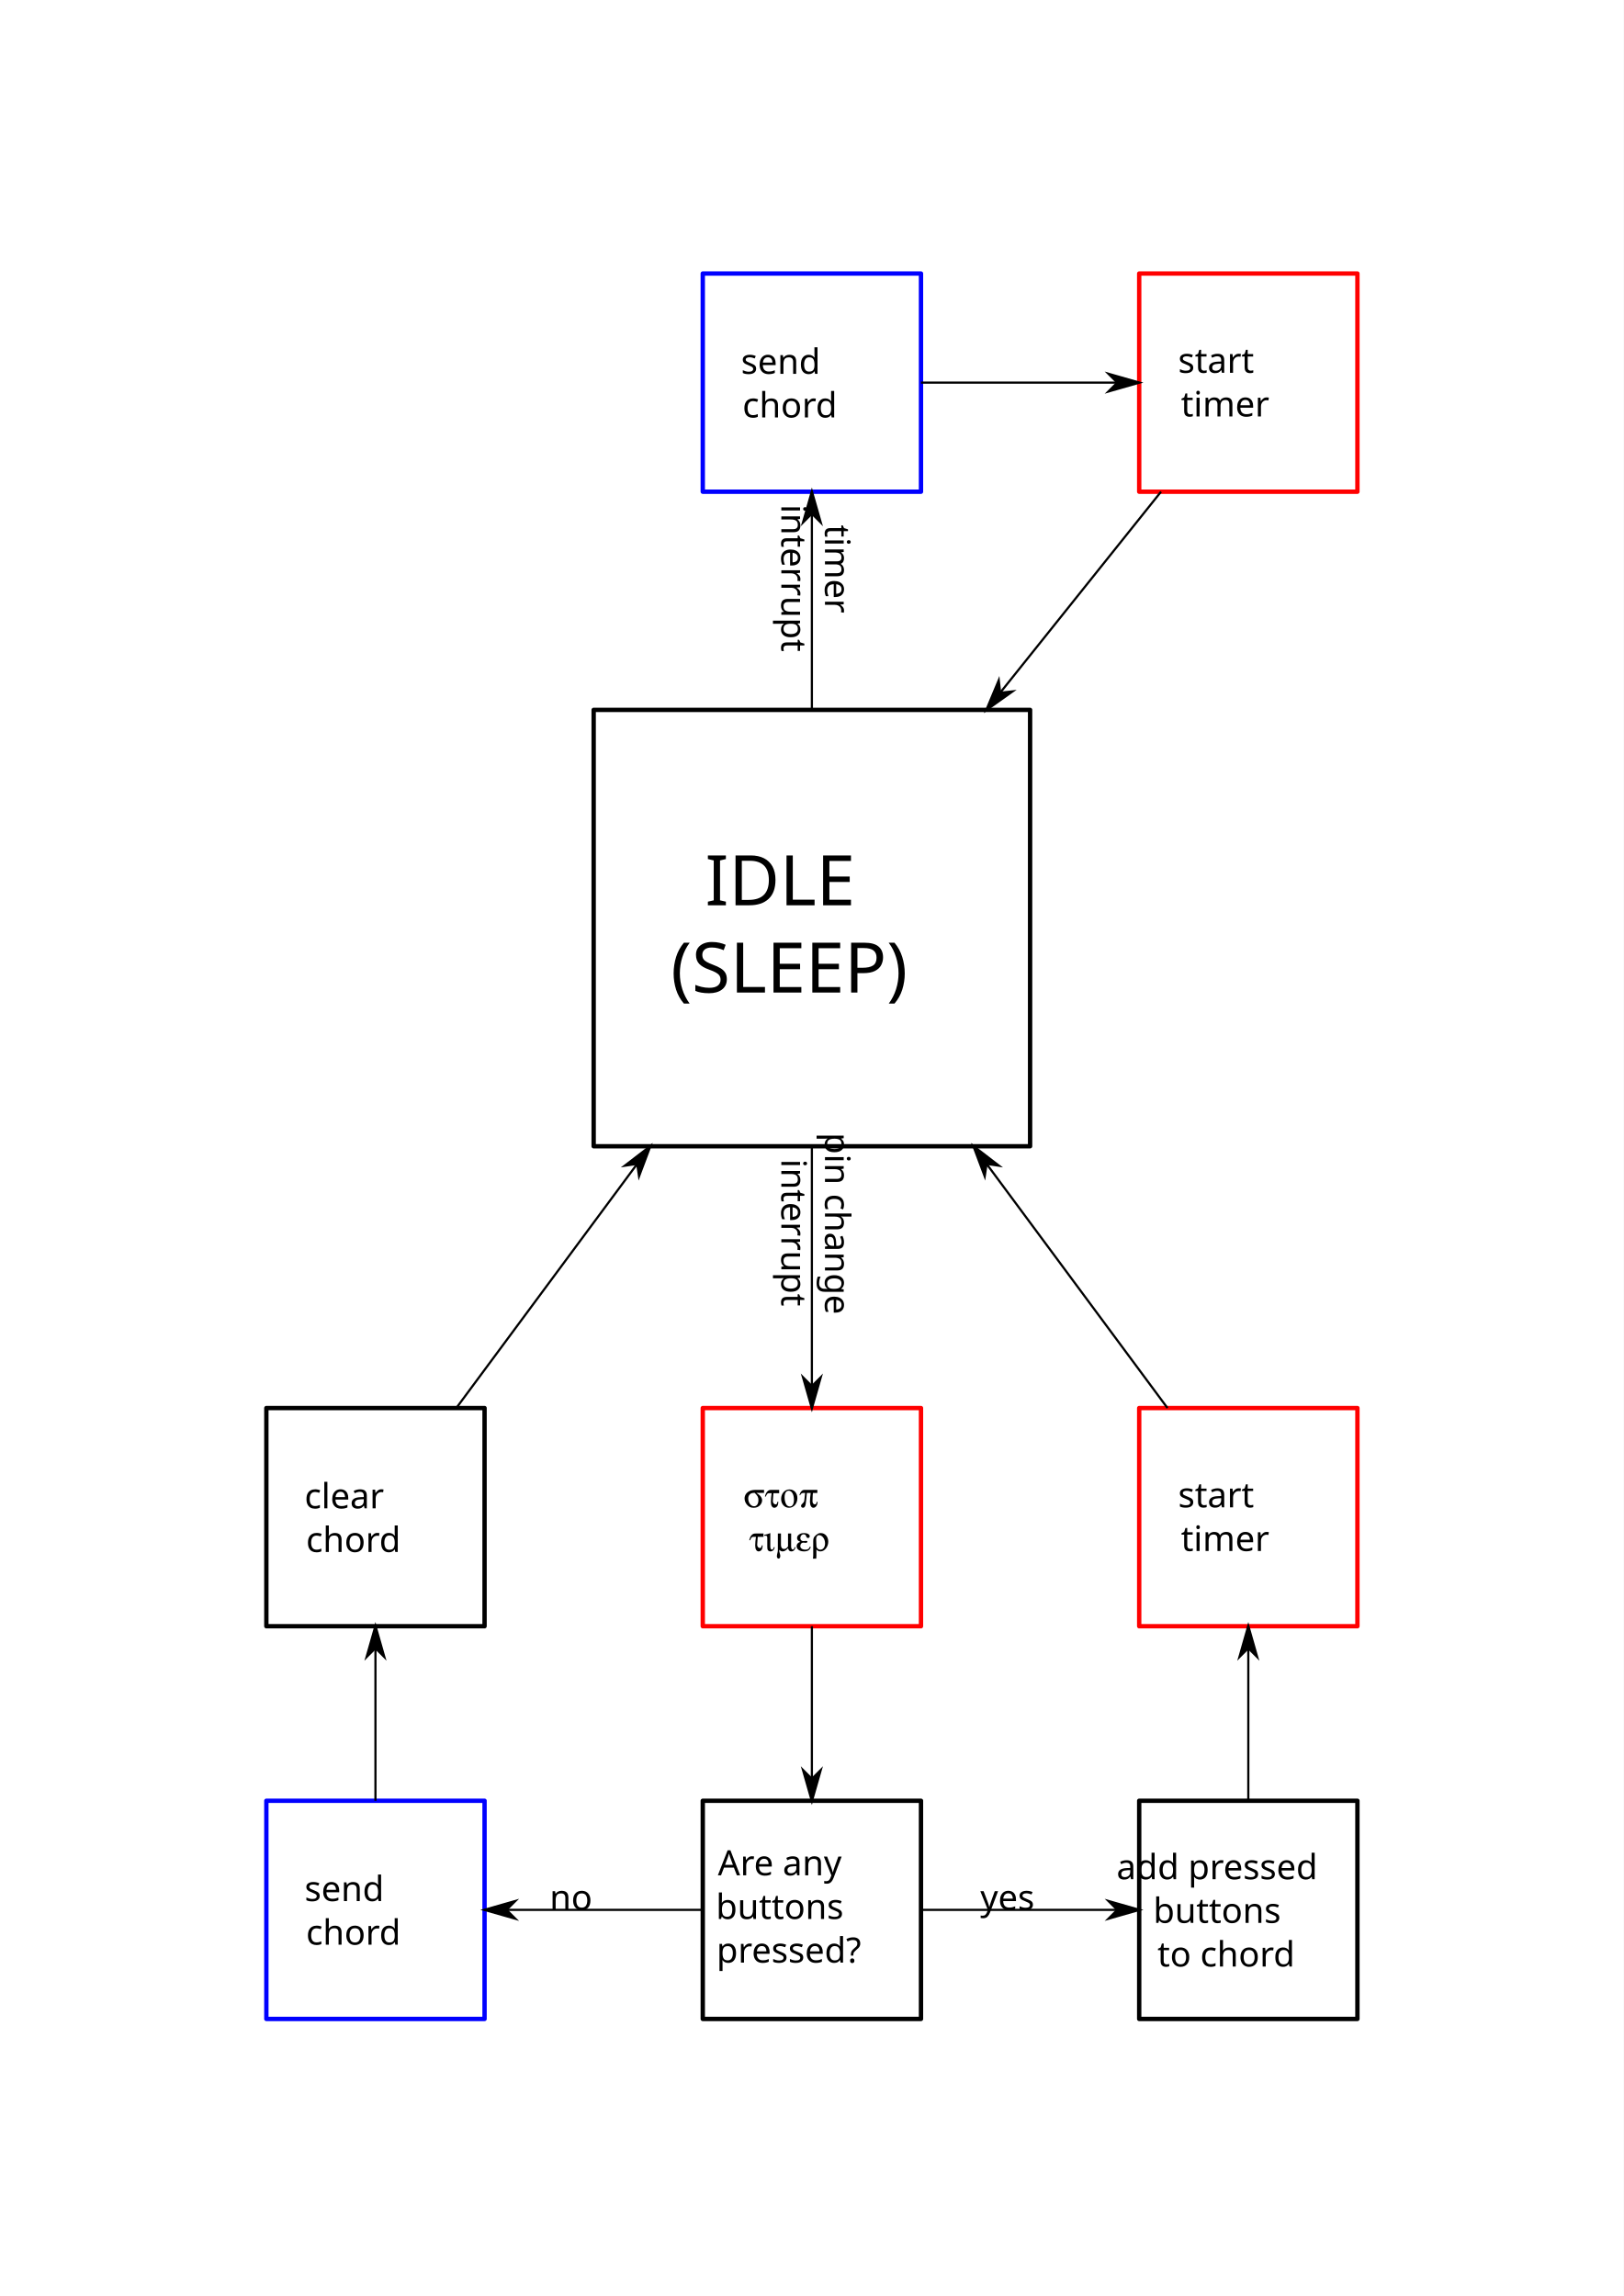
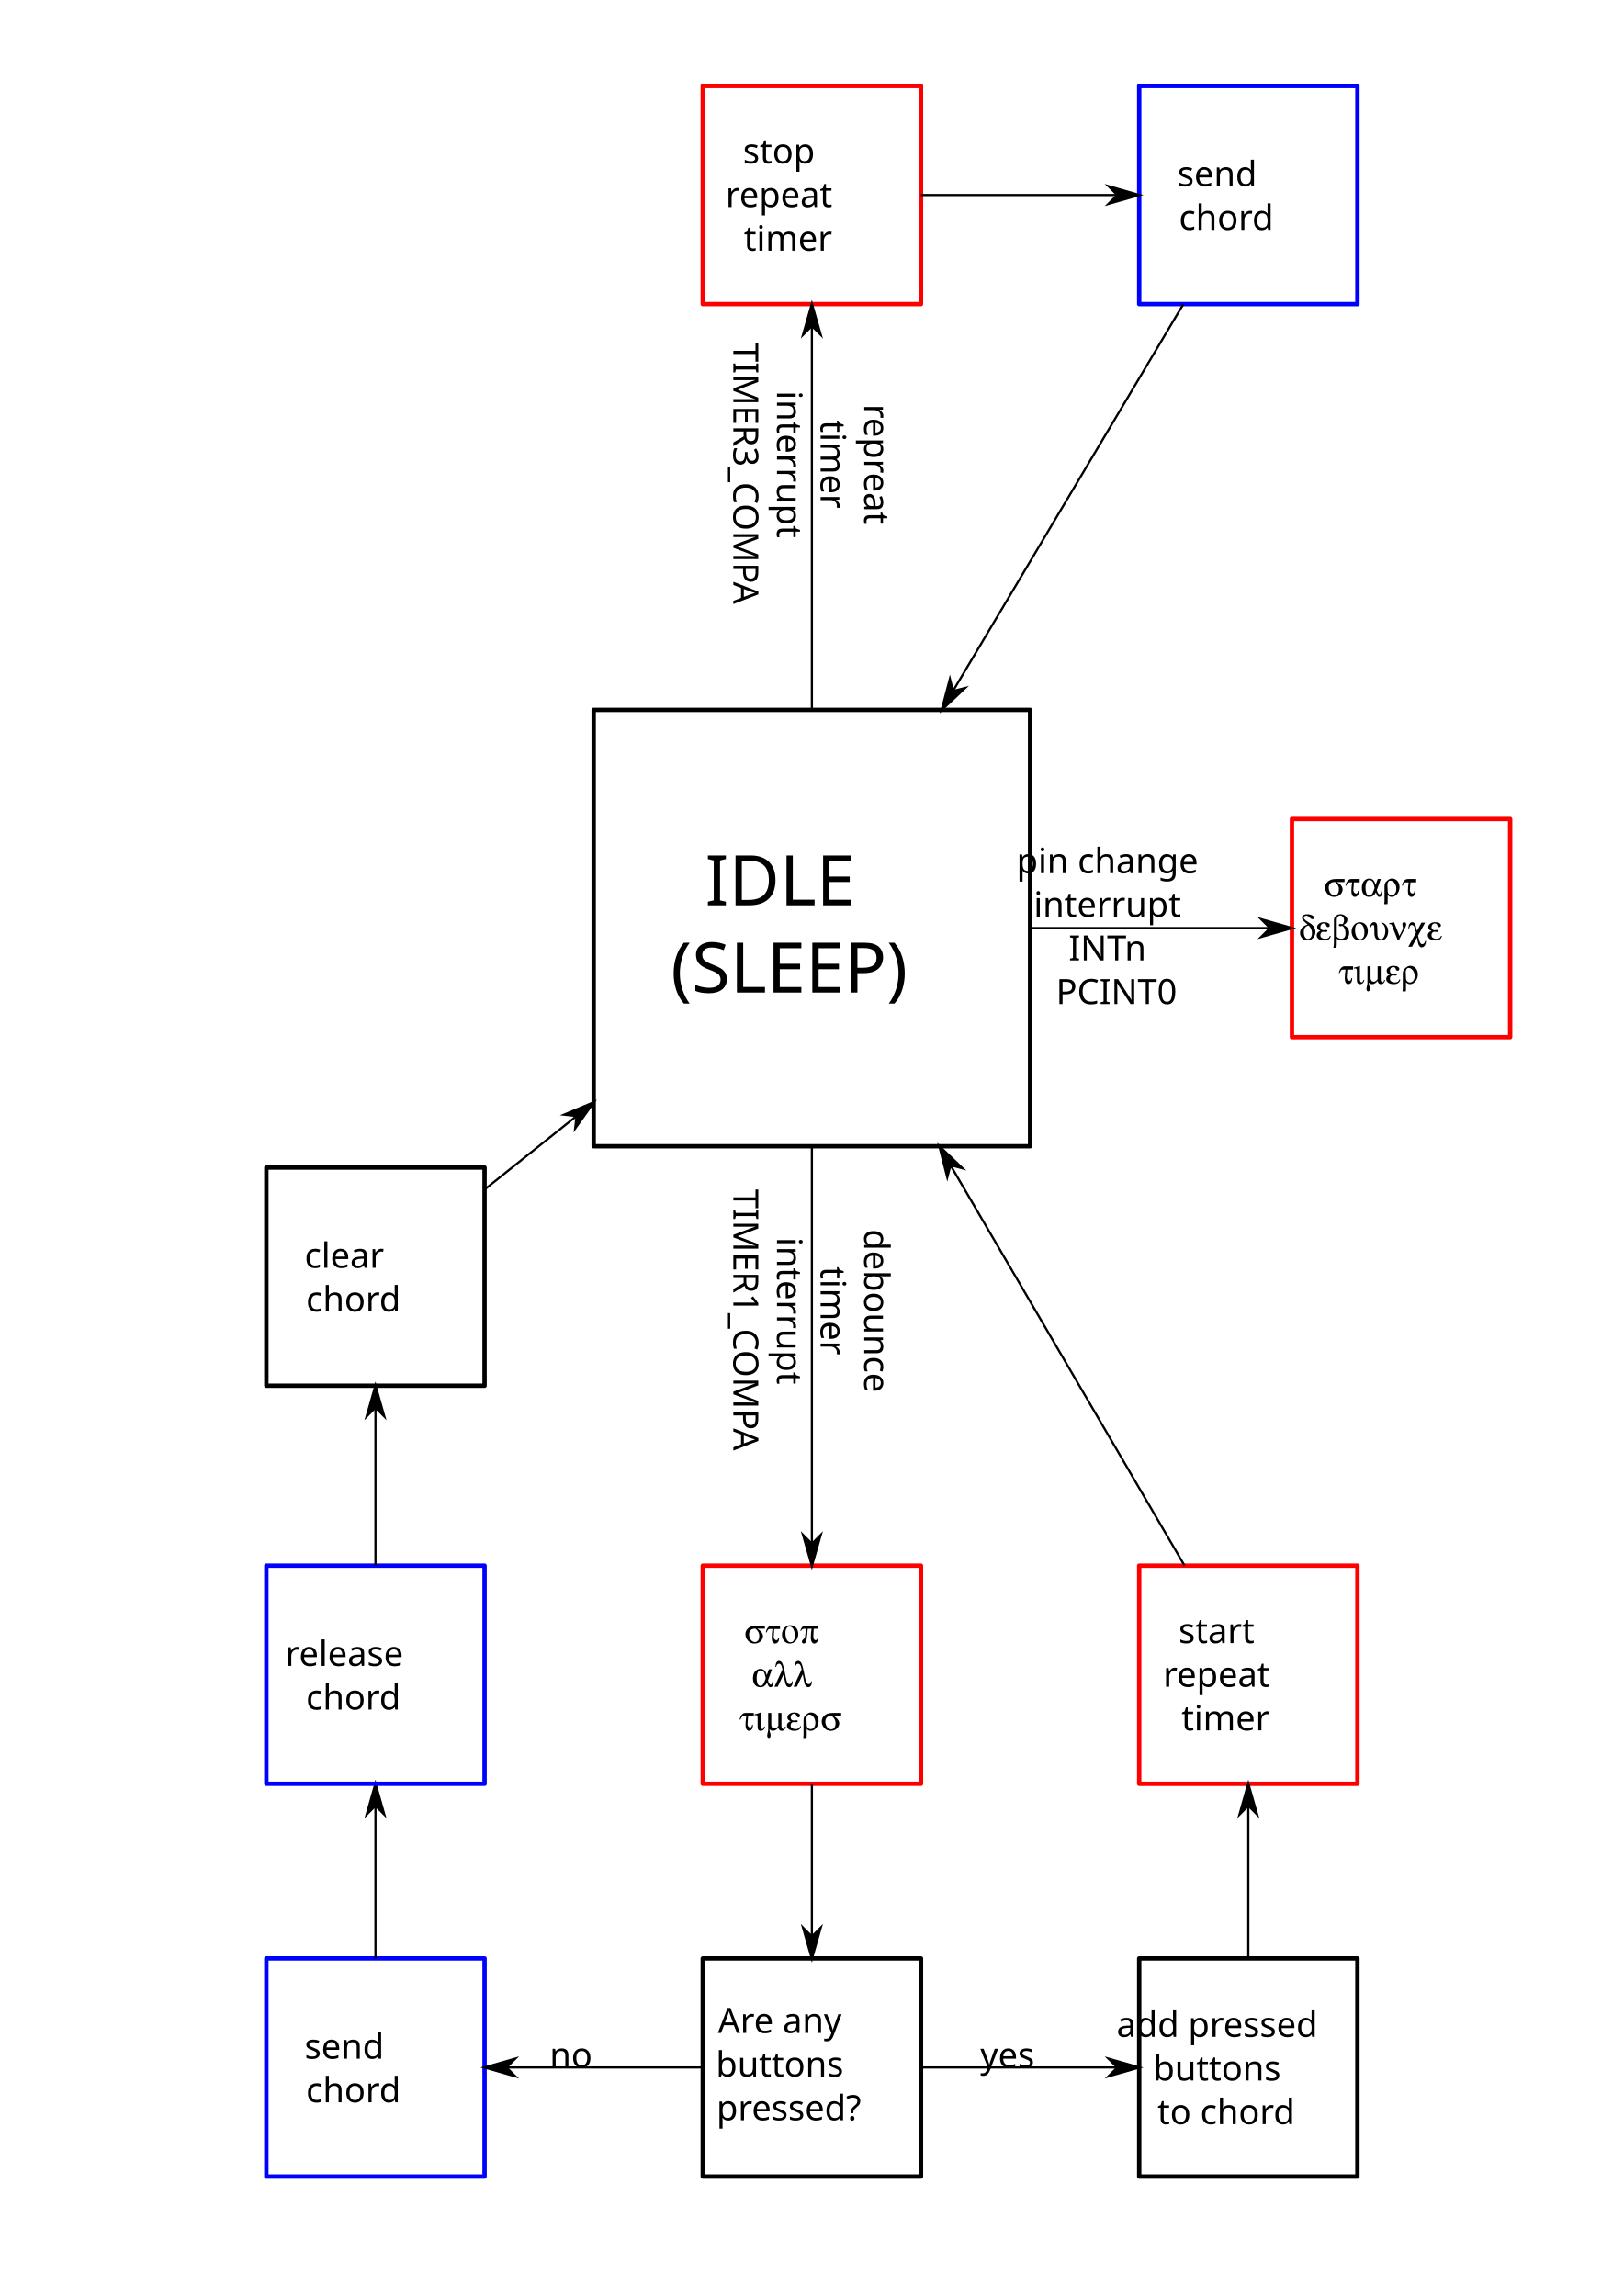
<svg xmlns="http://www.w3.org/2000/svg" width="744.09" height="1052.36" id="svg2" version="1.1">
  <defs id="defs4">
+     <marker orient="auto" refY="0.0" refX="0.0" id="Arrow1Lend" style="overflow:visible;">
+       <path id="path3983" d="M 0.0,0.0 L 5.0,-5.0 L -12.5,0.0 L 5.0,5.0 L 0.0,0.0 z " style="fill-rule:evenodd;stroke:#000000;stroke-width:1.0pt;" transform="scale(0.8) rotate(180) translate(12.5,0)" />
+     </marker>
    <marker orient="auto" refY="0" refX="0" id="Arrow1Lstart" style="overflow:visible">
      <path id="path4001" d="M 0,0 5,-5 -12.5,0 5,5 0,0 z" style="fill-rule:evenodd;stroke:#000000;stroke-width:1pt" transform="matrix(0.8,0,0,0.8,10,0)" />
    </marker>
  </defs>
  <g id="layer1" transform="translate(0,-0.00218262)">
-     <rect style="fill:#ffffff;fill-opacity:1;stroke:none" id="rect7393" width="744.09" height="1052.36" x="0" y="0.002" />
+     <rect style="fill:#ffffff;stroke:none;stroke-width:0;stroke-linecap:round;stroke-linejoin:round;stroke-miterlimit:4;stroke-opacity:1;stroke-dasharray:none;fill-opacity:1" id="rect4440" width="788.743" height="1108.926" x="-23.428" y="-40.948" transform="translate(0,0.00218262)" />
    <rect style="fill:none;stroke:#000000;stroke-width:2;stroke-linecap:round;stroke-linejoin:round;stroke-miterlimit:4;stroke-opacity:1;stroke-dasharray:none" id="rect2985" width="200" height="200" x="272.059" y="325.376" />
-     <rect y="645.375" x="322.059" height="100" width="100" id="rect3763" style="fill:none;stroke:#ff0000;stroke-width:2;stroke-linecap:round;stroke-linejoin:round;stroke-miterlimit:4;stroke-opacity:1;stroke-dasharray:none" />
-     <rect style="fill:none;stroke:#000000;stroke-width:2;stroke-linecap:round;stroke-linejoin:round;stroke-miterlimit:4;stroke-opacity:1;stroke-dasharray:none" id="rect3769" width="100" height="100" x="322.059" y="825.376" />
-     <rect y="825.376" x="522.06" height="100" width="100" id="rect3771" style="fill:none;stroke:#000000;stroke-width:2;stroke-linecap:round;stroke-linejoin:round;stroke-miterlimit:4;stroke-opacity:1;stroke-dasharray:none" />
-     <rect y="825.376" x="122.06" height="100" width="100" id="rect3773" style="fill:none;stroke:#0000ff;stroke-width:2;stroke-linecap:round;stroke-linejoin:round;stroke-miterlimit:4;stroke-opacity:1;stroke-dasharray:none" />
-     <rect style="fill:none;stroke:#000000;stroke-width:2;stroke-linecap:round;stroke-linejoin:round;stroke-miterlimit:4;stroke-opacity:1;stroke-dasharray:none" id="rect3775" width="100" height="100" x="122.06" y="645.376" />
-     <rect style="fill:none;stroke:#ff0000;stroke-width:2;stroke-linecap:round;stroke-linejoin:round;stroke-miterlimit:4;stroke-opacity:1;stroke-dasharray:none" id="rect3777" width="100" height="100" x="522.06" y="645.376" />
-     <rect style="fill:none;stroke:#0000ff;stroke-width:2;stroke-linecap:round;stroke-linejoin:round;stroke-miterlimit:4;stroke-opacity:1;stroke-dasharray:none" id="rect3779" width="100" height="100" x="322.059" y="125.376" />
-     <rect y="125.376" x="522.06" height="100" width="100" id="rect3781" style="fill:none;stroke:#ff0000;stroke-width:2;stroke-linecap:round;stroke-linejoin:round;stroke-miterlimit:4;stroke-opacity:1;stroke-dasharray:none" />
-     <path style="fill:none;stroke:#000000;stroke-width:1px;stroke-linecap:butt;stroke-linejoin:miter;stroke-opacity:1;marker-start:url(#Arrow1Lstart)" d="m 522.06,175.376 -100,0" id="path6875" />
-     <path style="fill:none;stroke:#000000;stroke-width:1px;stroke-linecap:butt;stroke-linejoin:miter;stroke-opacity:1;marker-start:url(#Arrow1Lstart)" d="m 372.059,225.376 0,100" id="path6877" />
-     <path style="fill:none;stroke:#000000;stroke-width:1px;stroke-linecap:butt;stroke-linejoin:miter;stroke-opacity:1;marker-start:url(#Arrow1Lstart)" d="m 446.133,525.376 88.889,120.001" id="path6879" />
-     <path style="fill:none;stroke:#000000;stroke-width:1px;stroke-linecap:butt;stroke-linejoin:miter;stroke-opacity:1;marker-start:url(#Arrow1Lstart)" d="m 572.06,745.376 0,80" id="path6881" />
-     <path style="fill:none;stroke:#000000;stroke-width:1px;stroke-linecap:butt;stroke-linejoin:miter;stroke-opacity:1;marker-start:url(#Arrow1Lstart)" d="m 522.06,875.376 -100,0" id="path6883" />
-     <path style="fill:none;stroke:#000000;stroke-width:1px;stroke-linecap:butt;stroke-linejoin:miter;stroke-opacity:1;marker-start:url(#Arrow1Lstart)" d="m 372.059,825.376 0,-80" id="path6885" />
-     <path style="fill:none;stroke:#000000;stroke-width:1px;stroke-linecap:butt;stroke-linejoin:miter;stroke-opacity:1;marker-start:url(#Arrow1Lstart)" d="m 372.059,645.375 0,-120" id="path6889" />
-     <path style="fill:none;stroke:#000000;stroke-width:1px;stroke-linecap:butt;stroke-linejoin:miter;stroke-opacity:1;marker-start:url(#Arrow1Lstart)" d="M 297.986,525.376 209.096,645.376" id="path6891" />
-     <path style="fill:none;stroke:#000000;stroke-width:1px;stroke-linecap:butt;stroke-linejoin:miter;stroke-opacity:1;marker-start:url(#Arrow1Lstart)" d="m 172.06,745.376 0,80" id="path6893" />
-     <path style="fill:none;stroke:#000000;stroke-width:1px;stroke-linecap:butt;stroke-linejoin:miter;stroke-opacity:1;marker-start:url(#Arrow1Lstart)" d="m 222.06,875.376 100,0" id="path6895" />
-     <path style="fill:none;stroke:#000000;stroke-width:1px;stroke-linecap:butt;stroke-linejoin:miter;stroke-opacity:1;marker-start:url(#Arrow1Lstart)" d="m 452.059,325.376 80,-100" id="path6897" />
-     <text xml:space="preserve" style="font-size:16px;font-style:normal;font-variant:normal;font-weight:normal;font-stretch:normal;text-align:center;line-height:125%;letter-spacing:0px;word-spacing:0px;text-anchor:middle;fill:#000000;fill-opacity:1;stroke:none;font-family:Symbol;-inkscape-font-specification:Symbol" x="371.852" y="690.879" id="text7265">
-       <tspan id="tspan7267" x="371.852" y="690.879">stop</tspan>
-       <tspan x="371.852" y="710.879" id="tspan7269">timer</tspan>
+     <rect y="717.612" x="322.059" height="100" width="100" id="rect3763" style="fill:none;stroke:#ff0000;stroke-width:2;stroke-linecap:round;stroke-linejoin:round;stroke-miterlimit:4;stroke-opacity:1;stroke-dasharray:none" />
+     <rect style="fill:none;stroke:#000000;stroke-width:2;stroke-linecap:round;stroke-linejoin:round;stroke-miterlimit:4;stroke-opacity:1;stroke-dasharray:none" id="rect3769" width="100" height="100" x="322.059" y="897.612" />
+     <rect y="897.612" x="522.06" height="100" width="100" id="rect3771" style="fill:none;stroke:#000000;stroke-width:2;stroke-linecap:round;stroke-linejoin:round;stroke-miterlimit:4;stroke-opacity:1;stroke-dasharray:none" />
+     <rect y="897.612" x="122.06" height="100" width="100" id="rect3773" style="fill:none;stroke:#0000ff;stroke-width:2;stroke-linecap:round;stroke-linejoin:round;stroke-miterlimit:4;stroke-opacity:1;stroke-dasharray:none" />
+     <rect style="fill:none;stroke:#000000;stroke-width:2;stroke-linecap:round;stroke-linejoin:round;stroke-miterlimit:4;stroke-opacity:1;stroke-dasharray:none" id="rect3775" width="100" height="100" x="122.06" y="535.14" />
+     <rect style="fill:none;stroke:#ff0000;stroke-width:2;stroke-linecap:round;stroke-linejoin:round;stroke-miterlimit:4;stroke-opacity:1;stroke-dasharray:none" id="rect3777" width="100" height="100" x="522.06" y="717.613" />
+     <rect style="fill:none;stroke:#ff0000;stroke-width:2;stroke-linecap:round;stroke-linejoin:round;stroke-miterlimit:4;stroke-opacity:1;stroke-dasharray:none;fill-opacity:1" id="rect3779" width="100" height="100" x="322.059" y="39.376" />
+     <rect y="39.376" x="522.06" height="100" width="100" id="rect3781" style="fill:none;stroke:#0000ff;stroke-width:2;stroke-linecap:round;stroke-linejoin:round;stroke-miterlimit:4;stroke-opacity:1;stroke-dasharray:none" />
+     <path style="fill:none;stroke:#000000;stroke-width:1px;stroke-linecap:butt;stroke-linejoin:miter;stroke-opacity:1;marker-start:url(#Arrow1Lstart)" d="m 522.06,89.376 -100,0" id="path6875" />
+     <path style="fill:none;stroke:#000000;stroke-width:1px;stroke-linecap:butt;stroke-linejoin:miter;stroke-opacity:1;marker-start:url(#Arrow1Lstart)" d="m 372.059,139.376 0,186" id="path6877" />
+     <path style="fill:none;stroke:#000000;stroke-width:1px;stroke-linecap:butt;stroke-linejoin:miter;stroke-opacity:1;marker-start:url(#Arrow1Lstart)" d="M 430.498,525.376 542.84,717.613" id="path6879" />
+     <path style="fill:none;stroke:#000000;stroke-width:1px;stroke-linecap:butt;stroke-linejoin:miter;stroke-opacity:1;marker-start:url(#Arrow1Lstart)" d="m 572.06,817.613 0,80" id="path6881" />
+     <path style="fill:none;stroke:#000000;stroke-width:1px;stroke-linecap:butt;stroke-linejoin:miter;stroke-opacity:1;marker-start:url(#Arrow1Lstart)" d="m 522.06,947.612 -100,0" id="path6883" />
+     <path style="fill:none;stroke:#000000;stroke-width:1px;stroke-linecap:butt;stroke-linejoin:miter;stroke-opacity:1;marker-start:url(#Arrow1Lstart)" d="m 372.059,897.612 0,-80" id="path6885" />
+     <path style="fill:none;stroke:#000000;stroke-width:1px;stroke-linecap:butt;stroke-linejoin:miter;stroke-opacity:1;marker-start:url(#Arrow1Lstart)" d="m 372.059,717.612 0,-192.236" id="path6889" />
+     <path style="fill:none;stroke:#000000;stroke-width:1px;stroke-linecap:butt;stroke-linejoin:miter;stroke-opacity:1;marker-start:url(#Arrow1Lstart)" d="m 272.059,505.258 -50,39.941" id="path6891" />
+     <path style="fill:none;stroke:#000000;stroke-width:1px;stroke-linecap:butt;stroke-linejoin:miter;stroke-opacity:1;marker-start:url(#Arrow1Lstart);display:inline" d="m 172.06,817.612 0,80" id="path6893" />
+     <path style="fill:none;stroke:#000000;stroke-width:1px;stroke-linecap:butt;stroke-linejoin:miter;stroke-opacity:1;marker-start:url(#Arrow1Lstart)" d="m 222.06,947.612 100,0" id="path6895" />
+     <path style="fill:none;stroke:#000000;stroke-width:1px;stroke-linecap:butt;stroke-linejoin:miter;stroke-opacity:1;marker-start:url(#Arrow1Lstart)" d="M 431.583,325.376 542.298,139.376" id="path6897" />
+     <text xml:space="preserve" style="font-size:16px;font-style:normal;font-variant:normal;font-weight:normal;font-stretch:normal;text-align:center;line-height:125%;letter-spacing:0px;word-spacing:0px;text-anchor:middle;fill:#000000;fill-opacity:1;stroke:none;font-family:Symbol;-inkscape-font-specification:Symbol" x="372.239" y="753.115" id="text7265">
+       <tspan x="372.239" y="753.115" id="tspan7269">stop</tspan>
+       <tspan x="372.239" y="773.115" id="tspan3174">all</tspan>
+       <tspan x="372.239" y="793.115" id="tspan3176">timers</tspan>
    </text>
-     <text xml:space="preserve" style="font-size:16px;font-style:normal;font-variant:normal;font-weight:normal;font-stretch:normal;text-align:center;line-height:125%;letter-spacing:0px;word-spacing:0px;writing-mode:lr-tb;text-anchor:middle;fill:#000000;fill-opacity:1;stroke:none;font-family:Sans;-inkscape-font-specification:Sans" x="371.895" y="859.544" id="text7271">
-       <tspan id="tspan7273" x="371.895" y="859.544">Are any</tspan>
-       <tspan x="371.895" y="879.544" id="tspan7275">buttons</tspan>
-       <tspan x="371.895" y="899.544" id="tspan7277">pressed?</tspan>
+     <text xml:space="preserve" style="font-size:16px;font-style:normal;font-variant:normal;font-weight:normal;font-stretch:normal;text-align:center;line-height:125%;letter-spacing:0px;word-spacing:0px;writing-mode:lr-tb;text-anchor:middle;fill:#000000;fill-opacity:1;stroke:none;font-family:Sans;-inkscape-font-specification:Sans" x="371.895" y="931.78" id="text7271">
+       <tspan id="tspan7273" x="371.895" y="931.78">Are any</tspan>
+       <tspan x="371.895" y="951.78" id="tspan7275">buttons</tspan>
+       <tspan x="371.895" y="971.78" id="tspan7277">pressed?</tspan>
    </text>
    <text xml:space="preserve" style="font-size:12px;font-style:italic;font-weight:normal;line-height:125%;letter-spacing:0px;word-spacing:0px;fill:#000000;fill-opacity:1;stroke:none;font-family:Sans;-inkscape-font-specification:Sans Italic" x="455.714" y="813.219" id="text7279">
      <tspan id="tspan7281" x="455.714" y="813.219" />
    </text>
-     <text xml:space="preserve" style="font-size:16px;font-style:normal;font-variant:normal;font-weight:normal;font-stretch:normal;text-align:center;line-height:125%;letter-spacing:0px;word-spacing:0px;writing-mode:lr-tb;text-anchor:middle;fill:#000000;fill-opacity:1;stroke:none;font-family:Sans;-inkscape-font-specification:Sans" x="472.059" y="875.376" id="text7283">
-       <tspan id="tspan7285" x="472.059" y="875.376">yes</tspan>
+     <text xml:space="preserve" style="font-size:16px;font-style:normal;font-variant:normal;font-weight:normal;font-stretch:normal;text-align:center;line-height:125%;letter-spacing:0px;word-spacing:0px;writing-mode:lr-tb;text-anchor:middle;fill:#000000;fill-opacity:1;stroke:none;font-family:Sans;-inkscape-font-specification:Sans" x="472.059" y="947.612" id="text7283">
+       <tspan id="tspan7285" x="472.059" y="947.612">yes</tspan>
    </text>
-     <text xml:space="preserve" style="font-size:16px;font-style:normal;font-variant:normal;font-weight:normal;font-stretch:normal;text-align:center;line-height:125%;letter-spacing:0px;word-spacing:0px;writing-mode:lr-tb;text-anchor:middle;fill:#000000;fill-opacity:1;stroke:none;font-family:Sans;-inkscape-font-specification:Sans" x="272.059" y="875.376" id="text7287">
-       <tspan id="tspan7289" x="272.059" y="875.376">no</tspan>
+     <text xml:space="preserve" style="font-size:16px;font-style:normal;font-variant:normal;font-weight:normal;font-stretch:normal;text-align:center;line-height:125%;letter-spacing:0px;word-spacing:0px;writing-mode:lr-tb;text-anchor:middle;fill:#000000;fill-opacity:1;stroke:none;font-family:Sans;-inkscape-font-specification:Sans" x="272.059" y="947.612" id="text7287">
+       <tspan id="tspan7289" x="272.059" y="947.612">no</tspan>
    </text>
-     <text xml:space="preserve" style="font-size:16px;font-style:normal;font-variant:normal;font-weight:normal;font-stretch:normal;text-align:center;line-height:125%;letter-spacing:0px;word-spacing:0px;writing-mode:lr-tb;text-anchor:middle;fill:#000000;fill-opacity:1;stroke:none;font-family:Sans;-inkscape-font-specification:Sans" x="172.345" y="871.341" id="text7291">
-       <tspan id="tspan7293" x="172.345" y="871.341">send</tspan>
-       <tspan x="172.345" y="891.341" id="tspan7295">chord</tspan>
+     <text xml:space="preserve" style="font-size:16px;font-style:normal;font-variant:normal;font-weight:normal;font-stretch:normal;text-align:center;line-height:125%;letter-spacing:0px;word-spacing:0px;writing-mode:lr-tb;text-anchor:middle;fill:#000000;fill-opacity:1;stroke:none;font-family:Sans;-inkscape-font-specification:Sans" x="172.345" y="943.577" id="text7291">
+       <tspan id="tspan7293" x="172.345" y="943.577">send</tspan>
+       <tspan x="172.345" y="963.577" id="tspan3180">chord</tspan>
    </text>
-     <text xml:space="preserve" style="font-size:16px;font-style:normal;font-variant:normal;font-weight:normal;font-stretch:normal;text-align:center;line-height:125%;letter-spacing:0px;word-spacing:0px;writing-mode:lr-tb;text-anchor:middle;fill:#000000;fill-opacity:1;stroke:none;font-family:Sans;-inkscape-font-specification:Sans" x="372.345" y="171.341" id="text7297">
-       <tspan id="tspan7299" x="372.345" y="171.341">send</tspan>
-       <tspan x="372.345" y="191.341" id="tspan7301">chord</tspan>
+     <text xml:space="preserve" style="font-size:16px;font-style:normal;font-variant:normal;font-weight:normal;font-stretch:normal;text-align:center;line-height:125%;letter-spacing:0px;word-spacing:0px;writing-mode:lr-tb;text-anchor:middle;fill:#000000;fill-opacity:1;stroke:none;font-family:Sans;-inkscape-font-specification:Sans" x="572.345" y="85.341" id="text7297">
+       <tspan id="tspan7299" x="572.345" y="85.341">send</tspan>
+       <tspan x="572.345" y="105.341" id="tspan7301">chord</tspan>
    </text>
-     <text xml:space="preserve" style="font-size:16px;font-style:normal;font-variant:normal;font-weight:normal;font-stretch:normal;text-align:center;line-height:125%;letter-spacing:0px;word-spacing:0px;writing-mode:lr-tb;text-anchor:middle;fill:#000000;fill-opacity:1;stroke:none;font-family:Sans;-inkscape-font-specification:Sans" x="571.852" y="170.88" id="text7303">
-       <tspan x="571.852" y="170.88" id="tspan7307">start</tspan>
-       <tspan x="571.852" y="190.88" id="tspan7311">timer</tspan>
+     <text xml:space="preserve" style="font-size:16px;font-style:normal;font-variant:normal;font-weight:normal;font-stretch:normal;text-align:center;line-height:125%;letter-spacing:0px;word-spacing:0px;writing-mode:lr-tb;text-anchor:middle;fill:#000000;fill-opacity:1;stroke:none;font-family:Sans;-inkscape-font-specification:Sans" x="371.528" y="74.88" id="text7303">
+       <tspan x="371.528" y="74.88" id="tspan7307">stop</tspan>
+       <tspan x="371.528" y="94.88" id="tspan3194">repeat</tspan>
+       <tspan x="371.528" y="114.88" id="tspan7311">timer</tspan>
    </text>
-     <text xml:space="preserve" style="font-size:16px;font-style:normal;font-variant:normal;font-weight:normal;font-stretch:normal;text-align:center;line-height:125%;letter-spacing:0px;word-spacing:0px;writing-mode:lr-tb;text-anchor:middle;fill:#000000;fill-opacity:1;stroke:none;font-family:Sans;-inkscape-font-specification:Sans" x="571.852" y="690.88" id="text7313">
-       <tspan id="tspan7315" x="571.852" y="690.88">start</tspan>
-       <tspan x="571.852" y="710.88" id="tspan7317">timer</tspan>
+     <text xml:space="preserve" style="font-size:16px;font-style:normal;font-variant:normal;font-weight:normal;font-stretch:normal;text-align:center;line-height:125%;letter-spacing:0px;word-spacing:0px;writing-mode:lr-tb;text-anchor:middle;fill:#000000;fill-opacity:1;stroke:none;font-family:Sans;-inkscape-font-specification:Sans" x="572.06" y="753.116" id="text7313">
+       <tspan id="tspan7315" x="572.06" y="753.116">start</tspan>
+       <tspan x="572.06" y="773.116" id="tspan3186">repeat</tspan>
+       <tspan x="572.06" y="793.116" id="tspan7317">timer</tspan>
    </text>
-     <text xml:space="preserve" style="font-size:16px;font-style:normal;font-variant:normal;font-weight:normal;font-stretch:normal;text-align:center;line-height:125%;letter-spacing:0px;word-spacing:0px;writing-mode:lr-tb;text-anchor:middle;fill:#000000;fill-opacity:1;stroke:none;font-family:Sans;-inkscape-font-specification:Sans" x="172.345" y="691.341" id="text7319">
-       <tspan id="tspan7321" x="172.345" y="691.341">clear</tspan>
-       <tspan x="172.345" y="711.341" id="tspan7323">chord</tspan>
+     <text xml:space="preserve" style="font-size:16px;font-style:normal;font-variant:normal;font-weight:normal;font-stretch:normal;text-align:center;line-height:125%;letter-spacing:0px;word-spacing:0px;writing-mode:lr-tb;text-anchor:middle;fill:#000000;fill-opacity:1;stroke:none;font-family:Sans;-inkscape-font-specification:Sans" x="172.345" y="581.105" id="text7319">
+       <tspan id="tspan7321" x="172.345" y="581.105">clear</tspan>
+       <tspan x="172.345" y="601.105" id="tspan7323">chord</tspan>
    </text>
-     <text xml:space="preserve" style="font-size:16px;font-style:normal;font-variant:normal;font-weight:normal;font-stretch:normal;text-align:center;line-height:125%;letter-spacing:0px;word-spacing:0px;writing-mode:lr-tb;text-anchor:middle;fill:#000000;fill-opacity:1;stroke:none;font-family:Sans;-inkscape-font-specification:Sans" x="572.306" y="861.341" id="text7325">
-       <tspan x="572.306" y="861.341" id="tspan7329">add pressed</tspan>
-       <tspan x="572.306" y="881.341" id="tspan7335">buttons</tspan>
-       <tspan x="572.306" y="901.341" id="tspan7331">to chord</tspan>
+     <text xml:space="preserve" style="font-size:16px;font-style:normal;font-variant:normal;font-weight:normal;font-stretch:normal;text-align:center;line-height:125%;letter-spacing:0px;word-spacing:0px;writing-mode:lr-tb;text-anchor:middle;fill:#000000;fill-opacity:1;stroke:none;font-family:Sans;-inkscape-font-specification:Sans" x="572.306" y="933.577" id="text7325">
+       <tspan x="572.306" y="933.577" id="tspan7329">add pressed</tspan>
+       <tspan x="572.306" y="953.577" id="tspan7335">buttons</tspan>
+       <tspan x="572.306" y="973.577" id="tspan7331">to chord</tspan>
    </text>
    <text xml:space="preserve" style="font-size:16px;font-style:normal;font-variant:normal;font-weight:normal;font-stretch:normal;text-align:center;line-height:125%;letter-spacing:0px;word-spacing:0px;writing-mode:lr-tb;text-anchor:middle;fill:#000000;fill-opacity:1;stroke:none;font-family:Sans;-inkscape-font-specification:Sans" x="372.067" y="414.93" id="text7337">
      <tspan id="tspan7339" x="372.067" y="414.93" style="font-size:32px">IDLE</tspan>
      <tspan x="372.067" y="454.93" style="font-size:32px" id="tspan7391">(SLEEP)</tspan>
    </text>
-     <text xml:space="preserve" style="font-size:16px;font-style:normal;font-variant:normal;font-weight:normal;font-stretch:normal;text-align:center;line-height:125%;letter-spacing:0px;word-spacing:0px;writing-mode:lr-tb;text-anchor:middle;fill:#000000;fill-opacity:1;stroke:none;font-family:Sans;-inkscape-font-specification:Sans" x="575.376" y="-378.059" id="text7341" transform="matrix(0,1,-1,0,0,0)">
-       <tspan id="tspan7343" x="575.376" y="-378.059">pin change</tspan>
-       <tspan x="575.376" y="-358.059" id="tspan7345">interrupt</tspan>
+     <text xml:space="preserve" style="font-size:16px;font-style:normal;font-variant:normal;font-weight:normal;font-stretch:normal;text-align:center;line-height:125%;letter-spacing:0px;word-spacing:0px;writing-mode:lr-tb;text-anchor:middle;fill:#000000;fill-opacity:1;stroke:none;font-family:Sans;-inkscape-font-specification:Sans" x="615.376" y="-396.059" id="text7341" transform="matrix(0,1,-1,0,0,0)">
+       <tspan x="615.376" y="-396.059" id="tspan7345">debounce</tspan>
+       <tspan x="615.376" y="-376.059" id="tspan3166">timer</tspan>
+       <tspan x="615.376" y="-356.059" id="tspan3168">interrupt</tspan>
+       <tspan x="615.376" y="-336.059" id="tspan3170">TIMER1_COMPA</tspan>
    </text>
-     <text transform="matrix(0,1,-1,0,0,0)" id="text7347" y="-378.059" x="275.376" style="font-size:16px;font-style:normal;font-variant:normal;font-weight:normal;font-stretch:normal;text-align:center;line-height:125%;letter-spacing:0px;word-spacing:0px;writing-mode:lr-tb;text-anchor:middle;fill:#000000;fill-opacity:1;stroke:none;font-family:Sans;-inkscape-font-specification:Sans" xml:space="preserve">
-       <tspan y="-378.059" x="275.376" id="tspan7349">timer</tspan>
-       <tspan id="tspan7351" y="-358.059" x="275.376">interrupt</tspan>
+     <text transform="matrix(0,1,-1,0,0,0)" id="text7347" y="-396.059" x="227.376" style="font-size:16px;font-style:normal;font-variant:normal;font-weight:normal;font-stretch:normal;text-align:center;line-height:125%;letter-spacing:0px;word-spacing:0px;writing-mode:lr-tb;text-anchor:middle;fill:#000000;fill-opacity:1;stroke:none;font-family:Sans;-inkscape-font-specification:Sans" xml:space="preserve">
+       <tspan y="-396.059" x="227.376" id="tspan7349">repreat</tspan>
+       <tspan y="-376.059" x="227.376" id="tspan3188">timer</tspan>
+       <tspan id="tspan7351" y="-356.059" x="227.376">interrupt</tspan>
+       <tspan y="-336.059" x="227.376" id="tspan3190">TIMER3_COMPA</tspan>
    </text>
+     <rect style="fill:none;stroke:#ff0000;stroke-width:2;stroke-linecap:round;stroke-linejoin:round;stroke-miterlimit:4;stroke-opacity:1;stroke-dasharray:none" id="rect3142" width="100" height="100" x="375.376" y="592.059" transform="matrix(0,1,1,0,0,0)" />
+     <path id="path3144" d="m 592.059,425.376 -120,0" style="fill:none;stroke:#000000;stroke-width:1px;stroke-linecap:butt;stroke-linejoin:miter;stroke-opacity:1;marker-start:url(#Arrow1Lstart)" />
+     <text id="text3146" y="410.879" x="642.043" style="font-size:16px;font-style:normal;font-variant:normal;font-weight:normal;font-stretch:normal;text-align:center;line-height:125%;letter-spacing:0px;word-spacing:0px;text-anchor:middle;fill:#000000;fill-opacity:1;stroke:none;font-family:Symbol;-inkscape-font-specification:Symbol" xml:space="preserve">
+       <tspan y="410.879" x="642.043" id="tspan3148">start</tspan>
+       <tspan y="430.879" x="642.043" id="tspan3158">debounce</tspan>
+       <tspan id="tspan3150" y="450.879" x="642.043">timer</tspan>
+     </text>
+     <text id="text3152" y="400.204" x="522.059" style="font-size:16px;font-style:normal;font-variant:normal;font-weight:normal;font-stretch:normal;text-align:center;line-height:125%;letter-spacing:0px;word-spacing:0px;writing-mode:lr-tb;text-anchor:middle;fill:#000000;fill-opacity:1;stroke:none;font-family:Sans;-inkscape-font-specification:Sans" xml:space="preserve">
+       <tspan y="400.204" x="522.059" id="tspan3154">pin change</tspan>
+       <tspan id="tspan3156" y="420.204" x="522.059">interrupt</tspan>
+       <tspan y="440.204" x="522.059" id="tspan3160">INTn</tspan>
+       <tspan y="460.204" x="522.059" id="tspan3162">PCINT0</tspan>
+     </text>
+     <rect style="fill:none;stroke:#0000ff;stroke-width:2;stroke-linecap:round;stroke-linejoin:round;stroke-miterlimit:4;stroke-opacity:1;stroke-dasharray:none" id="rect3198" width="100" height="100" x="122.06" y="717.612" />
+     <path style="fill:none;stroke:#000000;stroke-width:1px;stroke-linecap:butt;stroke-linejoin:miter;stroke-opacity:1;marker-end:url(#Arrow1Lend)" d="m 172.06,717.61 0,-82.472" id="path3200" transform="translate(0,0.00218262)" />
+     <text id="text4422" y="763.577" x="172.345" style="font-size:16px;font-style:normal;font-variant:normal;font-weight:normal;font-stretch:normal;text-align:center;line-height:125%;letter-spacing:0px;word-spacing:0px;writing-mode:lr-tb;text-anchor:middle;fill:#000000;fill-opacity:1;stroke:none;font-family:Sans;-inkscape-font-specification:Sans" xml:space="preserve">
+       <tspan y="763.577" x="172.345" id="tspan4424">release</tspan>
+       <tspan id="tspan4426" y="783.577" x="172.345">chord</tspan>
+     </text>
+     <text xml:space="preserve" style="font-size:16px;font-style:normal;font-variant:normal;font-weight:normal;font-stretch:normal;text-align:center;line-height:125%;letter-spacing:0px;word-spacing:0px;writing-mode:lr-tb;text-anchor:middle;fill:#000000;fill-opacity:1;stroke:none;font-family:Sans;-inkscape-font-specification:Sans" x="550.558" y="156.238" id="text4428" transform="translate(0,0.00218262)">
+       <tspan id="tspan4430" x="550.558" y="156.238" />
+     </text>
+     <flowRoot xml:space="preserve" id="flowRoot4432" style="fill:black;stroke:none;stroke-opacity:1;stroke-width:1px;stroke-linejoin:miter;stroke-linecap:butt;fill-opacity:1;font-family:Sans;font-style:normal;font-weight:normal;font-size:16px;line-height:125%;letter-spacing:0px;word-spacing:0px;-inkscape-font-specification:Sans;font-stretch:normal;font-variant:normal;text-anchor:middle;text-align:center;writing-mode:lr">
+       <flowRegion id="flowRegion4434">
+         <rect id="rect4436" width="181.567" height="247.947" x="-273.327" y="128.906" />
+       </flowRegion>
+       <flowPara id="flowPara4438" />
+     </flowRoot>
  </g>
</svg>
